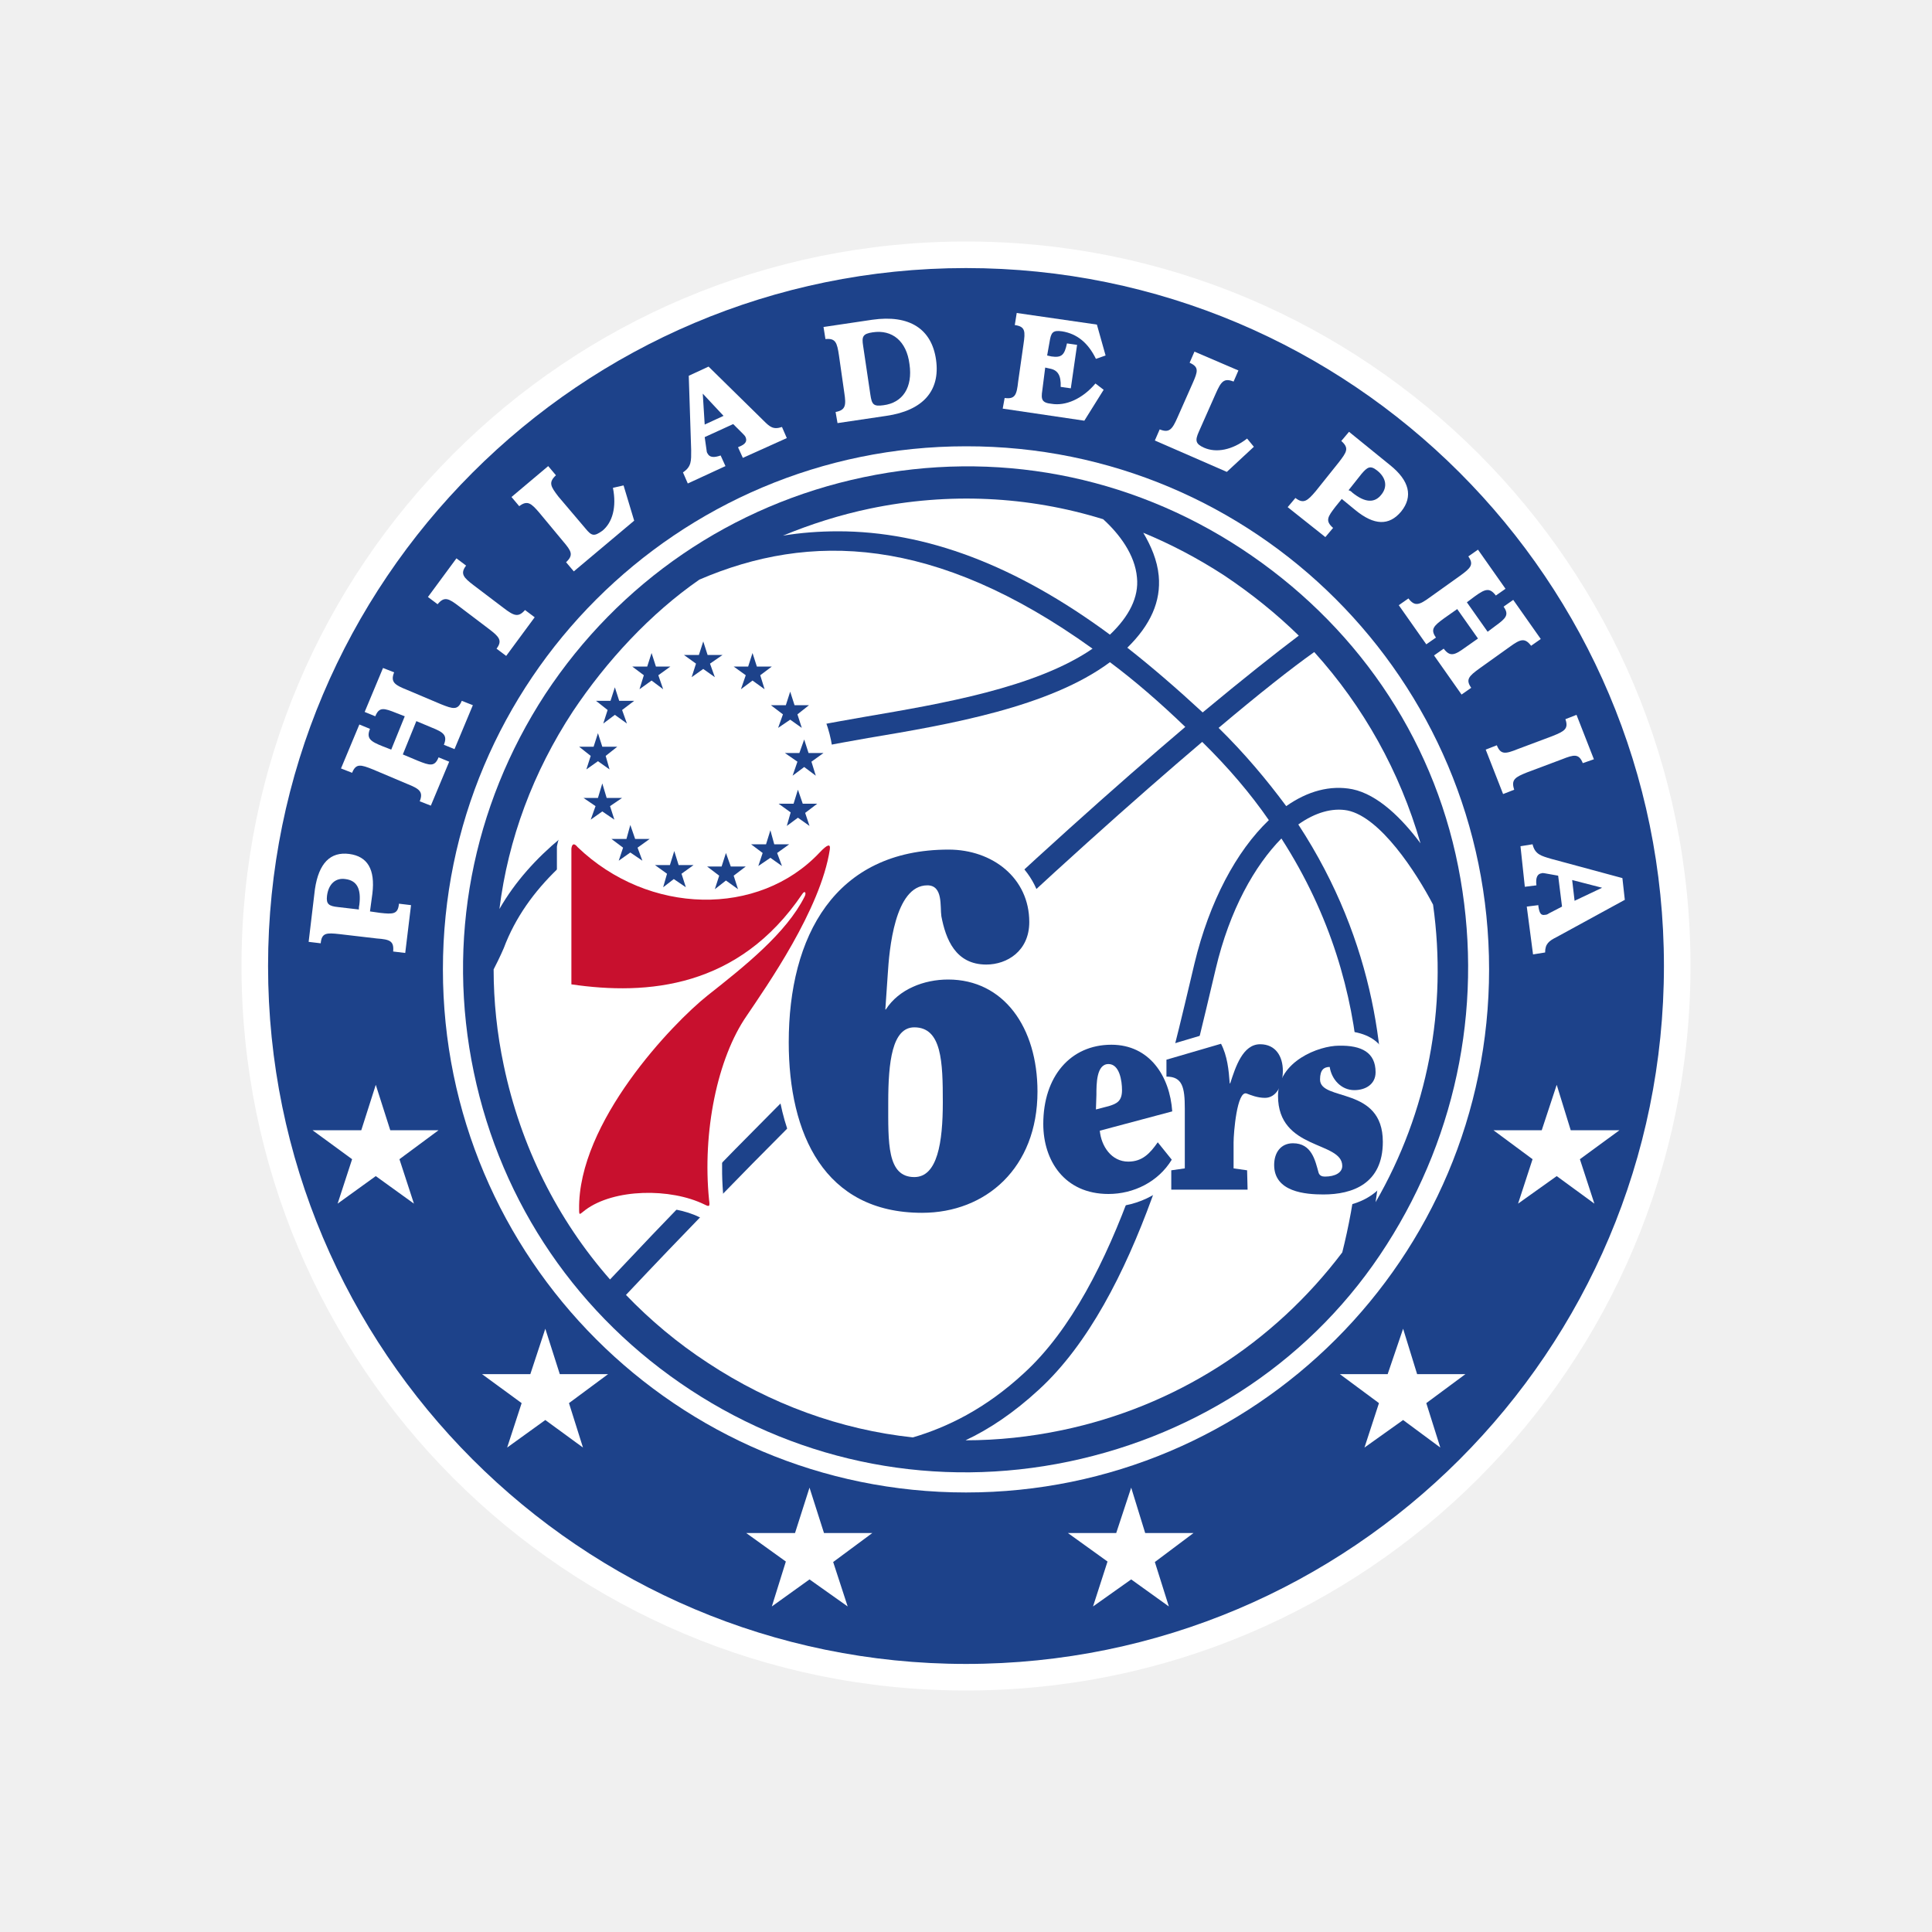
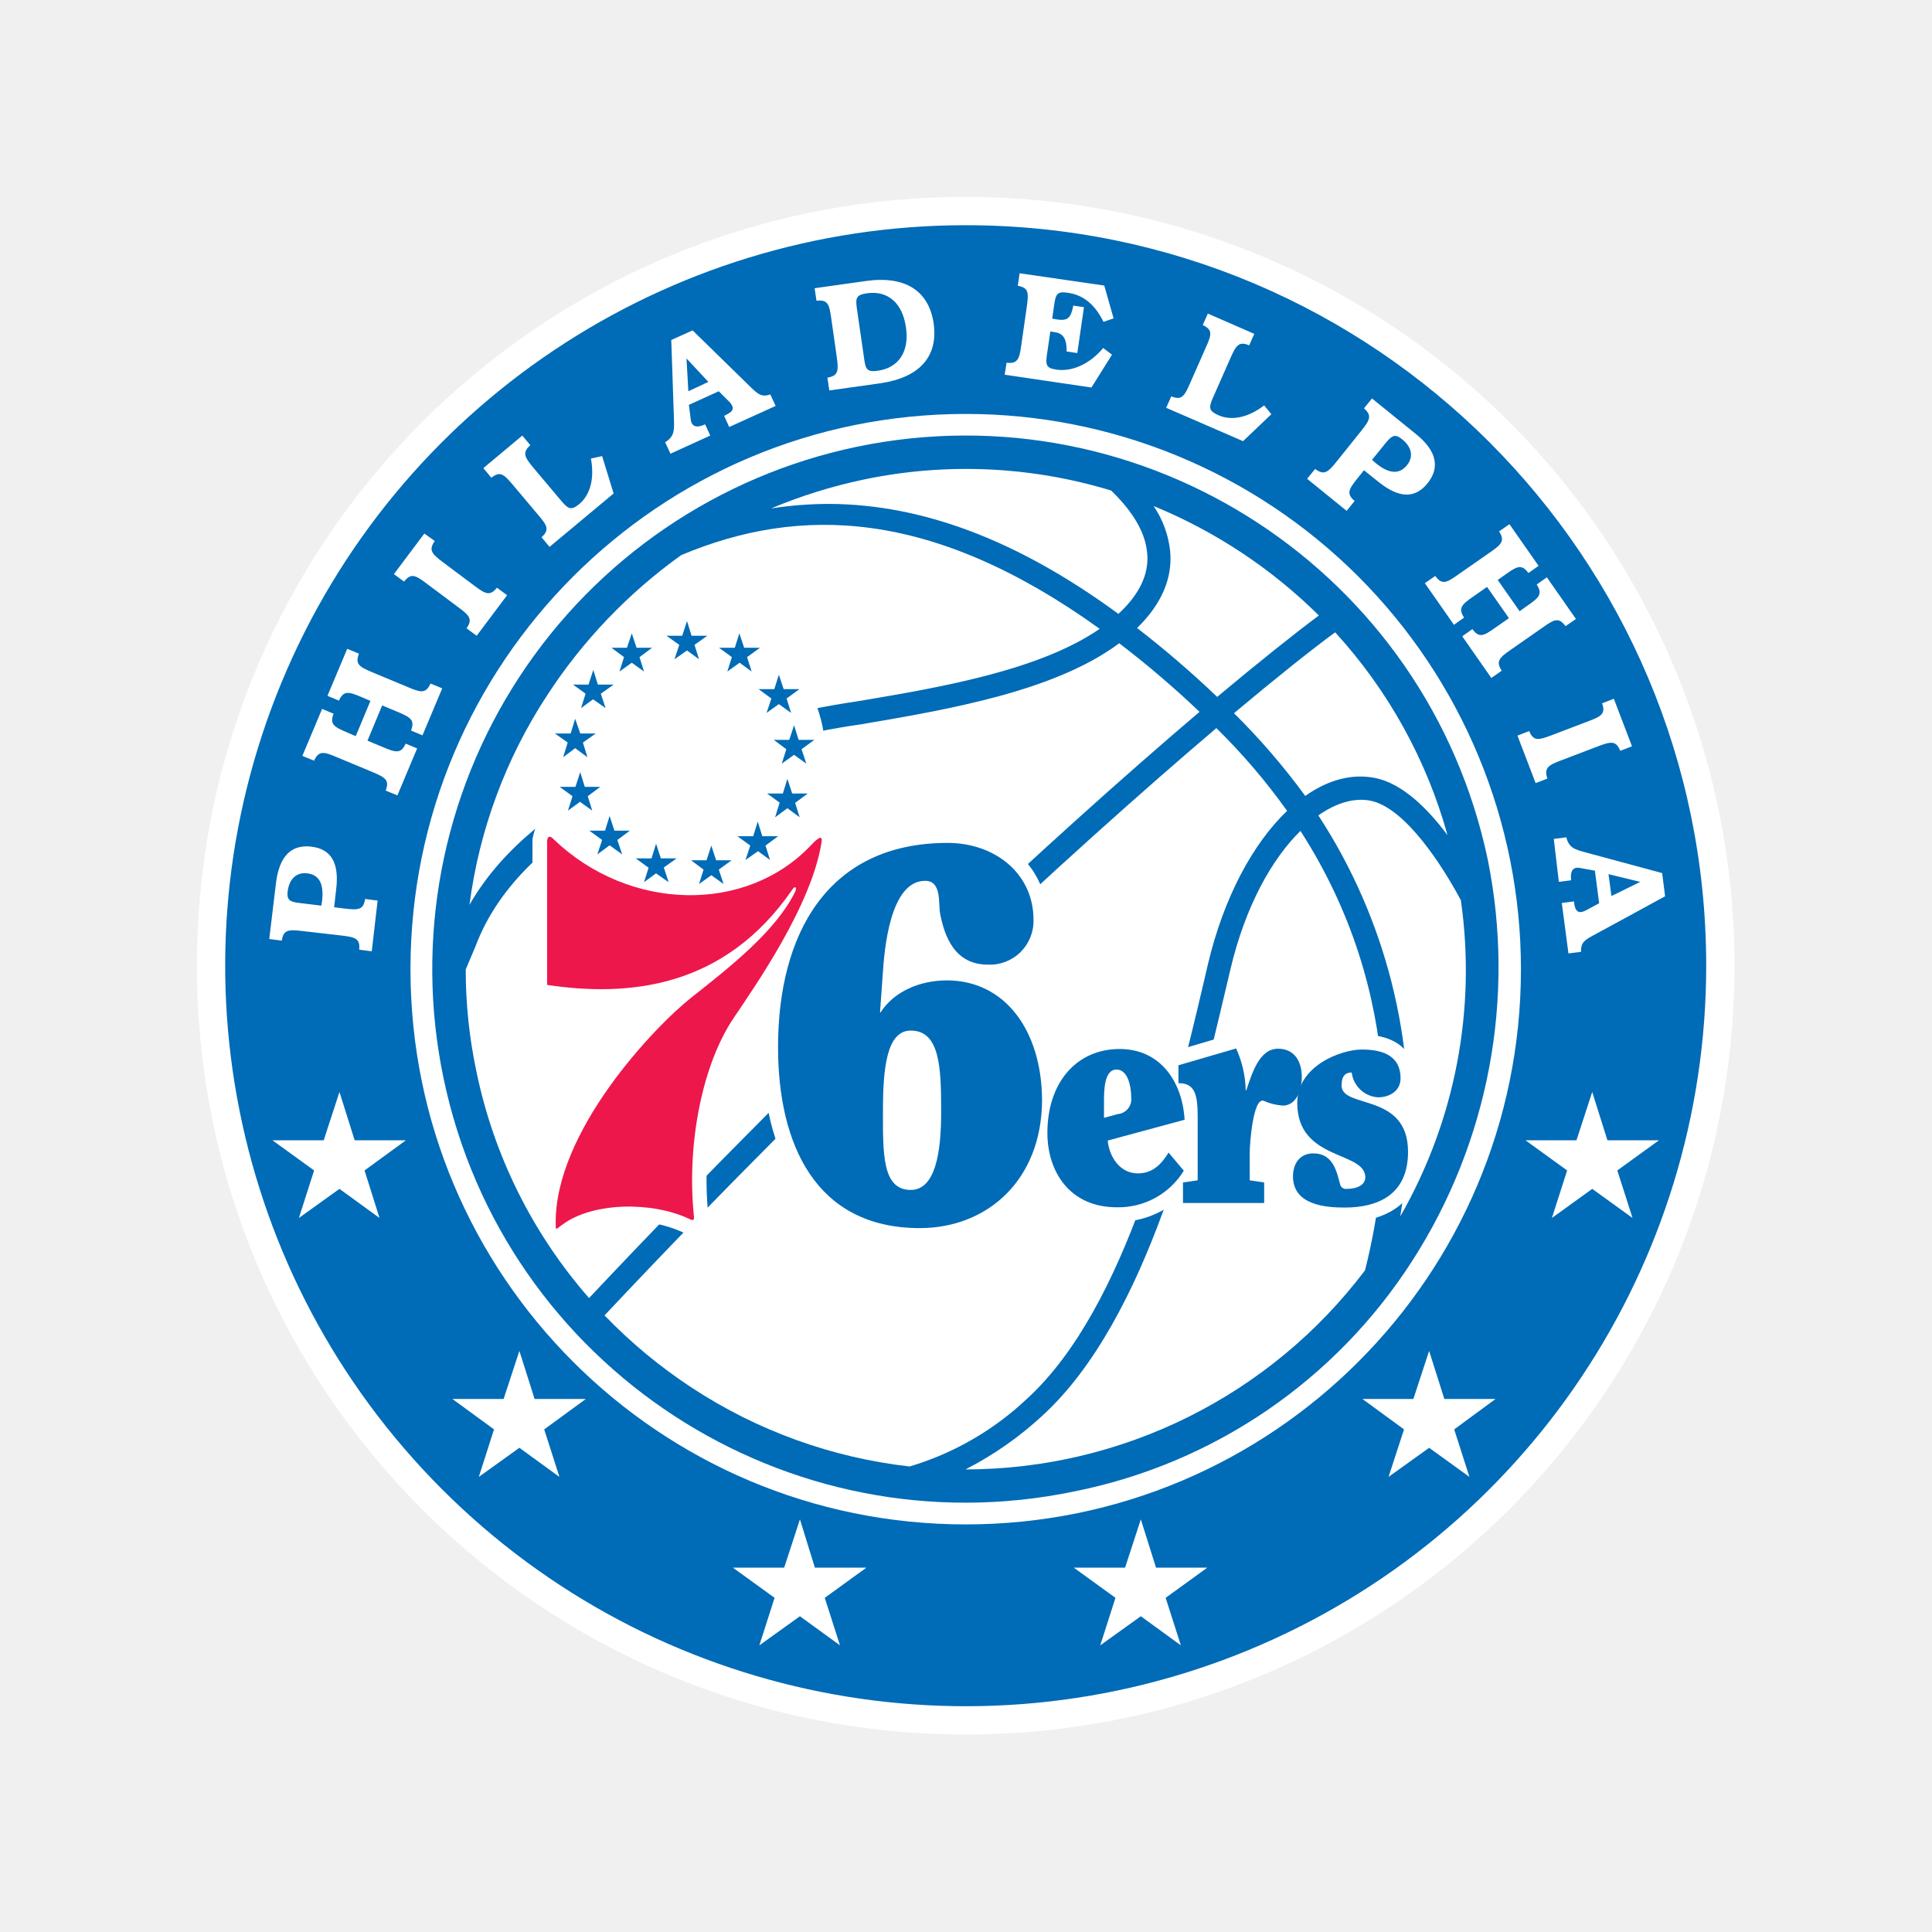
- <svg xmlns="http://www.w3.org/2000/svg" version="1.1" id="Layer_1" x="0px" y="0px" viewBox="0 0 400 400" style="enable-background:new 0 0 400 400;" xml:space="preserve">
-   <style type="text/css">
- 	.st0{fill:#FFFFFF;}
- 	.st1{fill:#1D428A;}
- 	.st2{fill:#C8102E;}
- </style>
-   <g>
-     <path class="st0" d="M350,200c0,82.9-67.1,150-150,150S50,282.9,50,200S117.1,50,200,50S350,117.1,350,200" />
-     <path class="st1" d="M344.5,200c0,79.8-64.7,144.5-144.5,144.5S55.5,279.7,55.5,200S120.2,55.5,200,55.5S344.5,120.2,344.5,200" />
-     <g>
-       <polygon class="st0" points="77.8,224.6 80.8,234 90.8,234 82.7,240 85.7,249.2 77.8,243.5 69.9,249.2 72.9,240 64.7,234     74.8,234   " />
-       <polygon class="st0" points="322.3,224.6 325.2,234 335.3,234 327.1,240 330.1,249.2 322.3,243.5 314.3,249.2 317.3,240     309.2,234 319.2,234   " />
-       <polygon class="st0" points="112.9,275.1 115.9,284.5 125.9,284.5 117.8,290.5 120.7,299.7 112.9,294 105,299.7 108,290.5     99.8,284.5 109.8,284.5   " />
-       <polygon class="st0" points="290.5,275.1 293.4,284.5 303.4,284.5 295.3,290.5 298.2,299.7 290.5,294 282.5,299.7 285.5,290.5     277.4,284.5 287.3,284.5   " />
-       <polygon class="st0" points="167.6,308 170.6,317.4 180.6,317.4 172.5,323.4 175.5,332.6 167.6,327 159.8,332.6 162.7,323.3     154.5,317.4 164.6,317.4   " />
-       <polygon class="st0" points="234.2,308 237.1,317.4 247.1,317.4 239.1,323.4 242,332.6 234.2,327 226.3,332.6 229.3,323.3     221.1,317.4 231.1,317.4   " />
-     </g>
-     <path class="st0" d="M308.3,200.7c0,59.8-48.5,108.3-108.3,108.3S91.7,260.5,91.7,200.7S140.2,92.4,200,92.4   C259.8,92.3,308.3,140.8,308.3,200.7" />
-     <path class="st1" d="M98.1,222c5.7,27.3,21.7,50.6,44.9,65.8s51,20.5,78.3,14.8c27.2-5.7,50.9-21.5,65.8-44.9   c14.9-23.3,20.2-51.1,14.8-78.3c-5.4-27.3-21.6-50.5-44.9-65.8s-51.1-20.5-78.2-14.8c-27.2,5.7-50.6,21.7-65.9,44.9   C97.7,167,92.4,194.8,98.1,222" />
-     <g>
-       <path class="st0" d="M235.4,119.6c0.4,4-1.6,8-5.6,11.8C210.3,117,191.7,110,173.5,110c-3.9,0-7.8,0.3-11.4,0.9    c5.8-2.4,11.8-4.3,18-5.6c16.3-3.4,32.8-2.6,48.3,2.2C231.7,110.5,235,114.8,235.4,119.6" />
-       <path class="st0" d="M215.1,287.7c20.5-18.8,30-59.2,35.7-83.3l0.9-3.8c2.9-12.3,8.1-21.4,13.6-27c20.6,32,17.8,65,12.6,85.7    c-14.3,18.9-34.6,31.9-58,36.8c-6.7,1.4-13.4,2.1-20,2.1C204.8,295.9,209.9,292.5,215.1,287.7" />
-       <path class="st0" d="M252.3,150.7c8.3-7,15-12.3,19.8-15.7c10.2,11.3,17.7,24.7,22,39.6c-3.8-5.1-8.8-10.1-14.1-11.2    c-4.6-0.9-9.3,0.4-13.7,3.5C262.3,161.5,257.7,156,252.3,150.7" />
-       <path class="st0" d="M104.3,196.3c9.5-25.4,44.2-35.9,57.3-39.7l0.5-0.2c4.3-1.3,10.4-2.3,17.6-3.6c16.8-2.8,37.6-6.4,50.1-15.7    c5.1,3.8,10.3,8.3,15.6,13.4c-28.4,24.1-72.3,64.6-119.1,114.4c-10.9-12.4-18.5-27.6-22-44.3c-1.4-6.6-2.1-13.3-2.1-19.9    C103.5,198.2,104.3,196.3,104.3,196.3" />
-       <path class="st0" d="M249,147.5c-5.3-4.9-10.5-9.4-15.6-13.4c4.8-4.7,7-9.6,6.5-14.9c-0.3-3.2-1.6-6.2-3.2-8.9    c5.8,2.4,11.3,5.3,16.7,8.8c5.7,3.8,10.9,8,15.5,12.5C264,135.3,257.3,140.6,249,147.5" />
-       <path class="st0" d="M226.2,134.3c-11.8,8.1-31.3,11.4-47.1,14.1c-7.3,1.3-13.5,2.3-18.1,3.7l-0.5,0.2    c-12.5,3.8-44.1,13.2-57.1,35.9c1.8-14.5,7-28.4,15.2-40.9c7-10.5,16.1-20.3,26.2-27.3C167.6,110.2,193.5,110.8,226.2,134.3" />
-       <path class="st0" d="M279,167.8c6.8,1.4,14.2,12.8,17.7,19.5c3,21.4-1.1,42.9-11.9,61.6c0.5-3.3,0.9-6.8,1.2-10.4    c1.4-18.3-1.1-43.2-17.2-67.8C272.3,168.2,275.9,167.2,279,167.8" />
-     </g>
-     <path class="st0" d="M248.9,153.6c5.4,5.3,10,10.7,13.8,16.2c-6.7,6.4-12.3,16.8-15.4,29.7l-0.9,3.8c-5.6,23.6-14.9,63.2-34.4,81   c-8,7.4-15.9,11.2-23,13.3c-15-1.6-29.5-6.9-42.4-15.4c-6.3-4.1-12-8.9-17-14.1C176.9,217.9,220.9,177.4,248.9,153.6" />
-     <path class="st0" d="M226.9,229.6l2.7-0.7c1.6-0.5,2.7-1,2.7-3.3c0-1.9-0.5-5.4-2.8-5.4c-2.5,0-2.5,4.1-2.5,6.4L226.9,229.6   L226.9,229.6z" />
-     <path class="st0" d="M195.2,228.2c0-8.3-0.3-15.5-5.9-15.5c-4.6,0-5.4,7.2-5.4,15.5s-0.3,15.5,5.4,15.5   C194.1,243.7,195.2,236.5,195.2,228.2" />
-     <path class="st0" d="M226.9,229.6l2.7-0.7c1.6-0.5,2.7-1,2.7-3.3c0-1.9-0.5-5.4-2.8-5.4c-2.5,0-2.5,4.1-2.5,6.4L226.9,229.6   L226.9,229.6z" />
-     <path class="st0" d="M183.2,209.1L183.2,209.1L183.2,209.1c2.8-4.2,8-6.2,13-6.2c11.4,0,18.5,9.9,18.5,23.1   c0,15.7-10.7,25.1-23.9,25.1c-20.3,0-27.6-16.4-27.6-35.3c0-21.9,9.5-39.9,33.1-39.9c9.2,0,16.7,5.9,16.7,15c0,5.9-4.6,8.8-8.9,8.8   c-6.4,0-8.4-5.3-9.3-10c-0.4-2,0.4-6.4-2.9-6.4c-6.9,0-8,13.4-8.2,18.4L183.2,209.1z" />
-     <path class="st0" d="M195.2,228.2c0-8.3-0.3-15.5-5.9-15.5c-4.6,0-5.4,7.2-5.4,15.5s-0.3,15.5,5.4,15.5   C194.1,243.7,195.2,236.5,195.2,228.2" />
-     <g>
-       <path class="st0" d="M72.3,176.8c3.8,0.5,5.4,3.2,4.8,8.2l-0.5,3.7l2.1,0.3c2.7,0.3,3.7,0.3,3.9-1.9l2.5,0.3l-1.2,9.9l-2.5-0.3    c0.2-2.2-0.7-2.5-3.4-2.7l-7.7-0.9c-2.7-0.3-3.7-0.3-3.9,1.9l-2.5-0.3l1.3-10.9C66,178.7,68.4,176.3,72.3,176.8z M74.4,187.3    c0.4-3.3-0.5-5-2.9-5.3c-2-0.3-3.5,1-3.8,3.5c-0.2,1.7,0.4,2.1,2.3,2.3l4.3,0.5C74.3,187.9,74.3,187.7,74.4,187.3z" />
-       <path class="st0" d="M86.9,165.9c0.8-2-0.1-2.6-2.6-3.6l-7.1-3c-2.5-1-3.5-1.3-4.3,0.7l-2.3-0.9l3.8-9.1l2.2,0.9    c-0.8,2,0.1,2.6,2.6,3.6l1.8,0.7l2.8-6.9l-1.8-0.7c-2.5-1-3.5-1.3-4.3,0.7l-2.2-0.9l3.8-9.1l2.3,0.9c-0.8,2,0.1,2.6,2.6,3.6l7.1,3    c2.5,1,3.5,1.3,4.3-0.7l2.3,0.9l-3.8,9.1l-2.2-0.9c0.8-2-0.1-2.6-2.6-3.6l-3.1-1.3l-2.8,6.9l3.1,1.3c2.5,1,3.5,1.3,4.3-0.7    l2.2,0.9l-3.8,9.1L86.9,165.9z" />
-       <path class="st0" d="M96.5,117.1c-1.3,1.7-0.5,2.5,1.6,4.1l6.2,4.7c2.1,1.6,3,2,4.4,0.4l2,1.5l-5.9,8l-2-1.5    c1.3-1.7,0.5-2.5-1.6-4.1l-6.2-4.7c-2.1-1.6-3-2.1-4.4-0.4l-2-1.5l5.9-8L96.5,117.1z" />
-       <path class="st0" d="M118.8,118.3l-1.6-1.9c1.6-1.5,1.1-2.3-0.6-4.3l-4.9-5.9c-1.7-2-2.5-2.7-4.2-1.4l-1.6-1.9l7.6-6.4l1.6,1.9    c-1.6,1.5-1.1,2.3,0.5,4.4l5.6,6.6c1.3,1.6,1.8,1.7,3.5,0.5c2.1-1.7,3-4.9,2.2-8.9l2.2-0.5l2.2,7.3L118.8,118.3z" />
-       <path class="st0" d="M142.4,100.1l-1-2.3c1.8-1.2,1.7-2.4,1.7-4.6l-0.5-15.4l4.1-1.9l11.4,11.2c1.3,1.3,2,1.9,3.8,1.3l1,2.3    l-9.1,4.1l-1-2.2c0.1,0,0.1-0.1,0.2-0.1c1.3-0.5,1.7-1.1,1.4-1.9c-0.1-0.3-0.3-0.5-0.5-0.7l-2.1-2.1l-5.9,2.7l0.4,2.8    c0,0.2,0.1,0.5,0.2,0.6c0.4,0.8,1.3,0.9,2.7,0.4l1,2.2L142.4,100.1z M149.8,86.1l-4.3-4.6l0.4,6.4L149.8,86.1z" />
-       <path class="st0" d="M173,85.3c2.1-0.4,2.2-1.4,1.8-4l-1.1-7.7c-0.4-2.7-0.7-3.6-2.8-3.4l-0.4-2.5l10.1-1.5    c7.7-1.1,12.3,1.9,13.2,8.3s-2.7,10.5-10.3,11.6l-10.1,1.5L173,85.3z M180.2,81.7c0.3,2,0.6,2.5,2.7,2.2c4-0.5,6.1-3.7,5.4-8.5    c-0.6-4.8-3.6-7.2-7.6-6.6c-2.1,0.3-2.3,0.9-2,2.8L180.2,81.7z" />
-       <path class="st0" d="M208,82.4c2.2,0.3,2.5-0.7,2.8-3.4l1.1-7.7c0.4-2.7,0.4-3.7-1.8-4l0.4-2.5l16.6,2.4l1.8,6.4l-2,0.7    c-1.6-3.3-3.9-5.2-7-5.7c-2-0.3-2.3,0.3-2.6,2.2l-0.5,2.8l0.9,0.2c2.1,0.3,2.7-0.3,3.2-2.7l2.1,0.3l-1.3,9l-2.1-0.3    c0.1-2.4-0.6-3.5-2.3-3.8l-0.9-0.2l-0.6,4.7c-0.3,1.9-0.1,2.6,1.9,2.8c2.9,0.5,6.4-1,9.1-4.2l1.7,1.3l-4,6.4l-16.9-2.5L208,82.4z" />
-       <path class="st0" d="M239.1,91.2l1-2.3c2,0.8,2.6,0,3.7-2.5l3.1-7c1.1-2.5,1.4-3.4-0.6-4.3l1-2.3l9.1,3.9l-1,2.3    c-2-0.8-2.6,0-3.7,2.5l-3.5,7.9c-0.8,1.8-0.7,2.5,1.1,3.3c2.5,1.1,5.8,0.5,8.9-1.9l1.4,1.7l-5.6,5.2L239.1,91.2z" />
-       <path class="st0" d="M290.1,105.9c-2.5,3-5.6,2.9-9.5-0.3l-2.8-2.3l-1.3,1.6c-1.6,2.1-2.2,2.9-0.5,4.4l-1.6,1.9l-7.8-6.2l1.6-1.9    c1.7,1.3,2.5,0.6,4.2-1.4l4.8-6c1.6-2.1,2.2-2.9,0.5-4.4l1.6-1.9l8.5,6.9C291.8,99.5,292.6,102.8,290.1,105.9z M280,102    c2.6,2.1,4.6,2.2,6,0.4c1.3-1.6,1-3.5-0.9-5c-1.4-1.1-2-0.7-3.2,0.7l-2.7,3.4C279.6,101.6,279.8,101.8,280,102z" />
-       <path class="st0" d="M291.6,123.9c1.3,1.7,2.2,1.4,4.4-0.2l6.3-4.5c2.2-1.6,2.9-2.3,1.7-4l2-1.4l5.7,8.1l-2,1.4    c-1.3-1.7-2.2-1.4-4.4,0.2l-1.6,1.2l4.3,6.1l1.6-1.2c2.2-1.6,2.9-2.3,1.7-4l2-1.4l5.7,8.1l-2,1.4c-1.3-1.7-2.2-1.4-4.4,0.2    l-6.3,4.5c-2.2,1.6-2.9,2.3-1.7,4l-2,1.4l-5.7-8.1l2-1.4c1.3,1.7,2.2,1.4,4.4-0.2l2.7-1.9l-4.3-6.1L299,128    c-2.2,1.6-2.9,2.3-1.7,4l-2,1.4l-5.7-8.1L291.6,123.9z" />
-       <path class="st0" d="M327.7,158c-0.8-2-1.8-1.8-4.3-0.8l-7.2,2.7c-2.5,1-3.4,1.5-2.7,3.6l-2.3,0.9l-3.6-9.2l2.3-0.9    c0.8,2,1.8,1.8,4.3,0.8l7.2-2.7c2.5-1,3.4-1.5,2.7-3.5l2.3-0.9l3.6,9.2L327.7,158z" />
-       <path class="st0" d="M314.8,175.2l2.5-0.4c0.5,2.1,1.8,2.4,3.8,3l14.8,4l0.5,4.5l-14.1,7.7c-1.6,0.8-2.4,1.4-2.4,3.2l-2.5,0.4    l-1.3-9.9l2.4-0.3c0,0.1,0,0.2,0,0.2c0.2,1.4,0.5,2,1.4,1.8c0.3,0,0.5-0.1,0.8-0.3l2.7-1.4l-0.8-6.4l-2.8-0.5    c-0.2,0-0.5-0.1-0.6,0c-0.9,0.1-1.3,0.9-1.1,2.5l-2.4,0.3L314.8,175.2z M326,186.5l5.7-2.7l-6.2-1.6L326,186.5z" />
-     </g>
-     <g>
-       <g>
-         <path class="st0" d="M260.8,213.4c-2.3,0-3.9,1-5.2,2.4c-0.1-0.3-0.3-0.6-0.5-0.9l-1.1-2.1l-15.5,4.6v8.5h2.8c0.3,0,0.5,0,0.5,0     c0.1,0.3,0.4,1,0.4,3.7v9.9l-2.8,0.4v9.3H261v-9.3l-2.8-0.4v-2.9c0-1.6,0.4-4.8,0.8-6.7c0.8,0.3,1.7,0.5,2.8,0.5     c3.8,0,6.6-3.5,6.6-8.4C268.4,216.7,265.4,213.4,260.8,213.4z" />
-         <path class="st0" d="M287.9,223.3c-0.2-0.7-0.3-1-0.3-1.4c0-2.6-1-8.5-10.4-8.5c-5.2,0-15.5,4-15.5,13.4c0,3.5,1,5.9,2.5,7.9     c-2,1.2-3.3,3.6-3.3,6.4c0,3.4,1.6,9,13,9c9.7,0,15.2-5,15.2-13.7C289.1,227.9,288.4,225.2,287.9,223.3z" />
-         <path class="st0" d="M173.9,173.2c-0.5-0.6-1.5-1.1-2.4-1.1c-1.5,0-2.6,0.9-3.9,2.4c-4.6,4.8-10.8,7.4-18,7.4     c-9.4,0-19.3-4.3-27.2-11.9c-0.6-0.6-1.5-0.9-2.3-0.9c-3.8,0-4.8,6.1-4.8,6.2v30.9l2.5,0.4c9.3,1.4,17.4,1.1,24.7-0.9     c-7.9,7-25.7,26.3-25.4,44.7c0,3.4,2.1,3.8,3,3.8c1.1,0,1.8-0.6,2.4-1c0.1-0.1,0.3-0.3,0.5-0.4c2.6-1.9,6.7-2.9,11.3-2.9     c3.8,0,7.7,0.7,10.5,2.1c0.5,0.3,1.2,0.5,1.9,0.5c0.9,0,1.7-0.4,2.3-1c1-1.1,0.9-2.5,0.8-3.4c-1.3-13.4,1.6-27.9,7.3-36.3     l0.8-1.3c4.8-7.1,14.9-22,16.7-34.3C174.8,175,174.7,173.9,173.9,173.2z" />
-         <path class="st0" d="M245.6,232.2l-0.2-2.4c-0.1-1.6-0.4-3-0.6-4.4l-0.1-2.7l-0.5,0.7c-2.3-6.3-7.6-10.2-14.3-10.2     c-10,0-17,7.9-17,19.2c0,8.7,5.1,17.5,16.5,17.5c6.5,0,12.4-3.3,15.5-8.5l0.5-0.7l-0.4-8.4L245.6,232.2z M233.6,237.6     c-1.1,0-1.8-0.7-2.3-1.6l5.6-1.5C235.2,236.5,234,237.5,233.6,237.6z" />
-         <path class="st0" d="M208.5,204.8c-0.5-0.8-1.2-1.7-1.7-2.5c4.9-1,9.2-4.8,9.2-11.3c0-10.2-8.4-17.9-19.7-17.9     c-22.5,0-35.9,16-35.9,42.7c0,24.2,11.2,38.1,30.5,38.1c15.7,0,26.7-11.5,26.7-28C217.6,217.8,212.1,210.1,208.5,204.8z" />
-       </g>
-       <g>
-         <path class="st1" d="M233.6,240.5c-3.5,0-5.6-3.2-5.9-6.4l15-4c-0.5-7.3-4.7-13.8-12.6-13.8c-8.5,0-14.1,6.6-14.1,16.4     c0,7.6,4.4,14.5,13.5,14.5c5.2,0,10.3-2.5,13.1-7.1l-2.9-3.6C238.1,238.8,236.5,240.5,233.6,240.5z M227,226.7     c0-2.3,0-6.4,2.5-6.4c2.3,0,2.8,3.5,2.8,5.4c0,2.3-1.1,2.8-2.7,3.3l-2.7,0.7L227,226.7L227,226.7z" />
-         <path class="st1" d="M258.3,246.3h-15.8v-4l2.8-0.4v-12.4c0-4.4-0.5-6.6-3.8-6.6v-3.5l11.3-3.3c1.3,2.5,1.6,5.4,1.8,8.2h0.1     c1.1-3.4,2.6-8.1,6.2-8.1c3.2,0,4.7,2.5,4.7,5.5c0,3.1-1.4,5.6-3.7,5.6c-1.6,0-3-0.6-3.8-0.9c-2-0.7-2.7,8.2-2.7,10.1v5.4     l2.8,0.4L258.3,246.3L258.3,246.3z" />
-         <path class="st1" d="M284.8,222c0,2.5-2.1,3.7-4.4,3.7c-2.7,0-4.7-2.2-5.1-4.8c-1.2,0-2,0.6-2,2.6c0,4.6,13,1.3,13,12.9     c0,8.7-6.3,10.9-12.3,10.9c-3.7,0-10.2-0.5-10.2-6.1c0-2.6,1.4-4.5,3.9-4.5c3.9,0,4.6,3.6,5.3,6.1c0.2,0.6,0.7,0.8,1.3,0.8     c2.1,0,3.6-0.8,3.6-2.2c0-5.2-13.3-3.2-13.3-14.5c0-7.2,8.5-10.4,12.6-10.4C281.9,216.4,284.8,217.9,284.8,222" />
-         <path class="st1" d="M196.3,202.8c-5,0-10.2,2-12.9,6.2h-0.1h-0.1h0.1l0.5-7.3c0.3-4.9,1.4-18.4,8.2-18.4c3.3,0,2.6,4.4,2.9,6.4     c0.9,4.7,2.9,10,9.3,10c4.3,0,8.9-2.8,8.9-8.8c0-9.1-7.6-15-16.7-15c-23.6,0-33.1,18-33.1,39.9c0,18.9,7.3,35.3,27.6,35.3     c13.2,0,23.9-9.3,23.9-25.1C214.8,212.7,207.8,202.8,196.3,202.8z M189.3,243.7c-5.7,0-5.4-7.2-5.4-15.5s0.8-15.5,5.4-15.5     c5.7,0,5.9,7.2,5.9,15.5S194.1,243.7,189.3,243.7z" />
-         <path class="st2" d="M118.3,175.7v28.1c15.7,2.3,34.6,0.8,47.8-18.7c0.5-0.8,0.9-0.3,0.5,0.5c-3.8,7.6-12.5,14.5-20.1,20.5     c-7.3,5.8-26.9,26.3-26.6,44.3c0,1.4,0.1,1,1.3,0.1c5.9-4.4,17.6-4.6,24.7-1.1c1,0.5,1.1,0.4,0.9-1c-1.4-14,1.7-29.3,7.8-38.1     c4.1-6.1,15.3-22,17.2-34.4c0.2-1.3-0.5-1.1-2.1,0.6c-12.6,13.4-35.4,13-50.1-1.1C118.8,174.4,118.4,174.8,118.3,175.7" />
-       </g>
-     </g>
-     <g>
-       <ellipse class="st0" cx="145.6" cy="158.7" rx="27" ry="27" />
-       <g>
-         <polygon class="st1" points="145.6,132.8 146.5,135.6 149.6,135.6 147,137.4 148,140.2 145.6,138.5 143.2,140.2 144.1,137.4      141.6,135.6 144.7,135.6    " />
-         <polygon class="st1" points="163.6,143.2 164.5,146 167.5,146 165.1,147.9 166,150.7 163.6,149 161.1,150.7 162.1,147.9      159.6,146 162.7,146    " />
-         <polygon class="st1" points="155.8,135.2 156.7,138 159.8,138 157.4,139.8 158.3,142.7 155.8,140.9 153.4,142.7 154.4,139.8      151.9,138 154.9,138    " />
-         <polygon class="st1" points="166.5,153.1 167.4,155.9 170.5,155.9 168,157.7 168.9,160.6 166.5,158.8 164.1,160.6 165.1,157.7      162.5,155.9 165.5,155.9    " />
-         <polygon class="st1" points="165.2,163.5 166.2,166.4 169.2,166.4 166.7,168.3 167.6,171 165.2,169.3 162.9,171 163.7,168.2      161.2,166.4 164.3,166.4    " />
-         <polygon class="st1" points="159.5,171.9 160.3,174.8 163.4,174.8 160.9,176.6 161.9,179.3 159.5,177.6 157,179.3 157.9,176.6      155.5,174.8 158.6,174.8    " />
-         <polygon class="st1" points="150.3,176.6 151.3,179.4 154.4,179.4 151.9,181.3 152.8,184.1 150.3,182.3 148,184.1 148.9,181.3      146.4,179.4 149.4,179.4    " />
-         <polygon class="st1" points="127.3,142.3 126.4,145.1 123.4,145.1 125.8,147 124.9,149.8 127.3,148 129.8,149.8 128.8,147      131.3,145.1 128.2,145.1    " />
-         <polygon class="st1" points="134.9,135.2 134,138 130.9,138 133.3,139.8 132.4,142.7 134.9,140.9 137.3,142.7 136.3,139.8      138.8,138 135.8,138    " />
-         <polygon class="st1" points="123.8,151.8 122.9,154.6 119.9,154.6 122.3,156.5 121.4,159.3 123.8,157.6 126.2,159.3 125.4,156.5      127.8,154.6 124.7,154.6    " />
-         <polygon class="st1" points="124.7,162.2 123.8,165.2 120.8,165.2 123.3,166.9 122.3,169.7 124.7,168 127.2,169.7 126.3,166.9      128.8,165.2 125.6,165.2    " />
-         <polygon class="st1" points="130.5,170.8 129.7,173.7 126.6,173.7 129,175.5 128.1,178.2 130.5,176.5 133,178.2 132,175.5      134.5,173.7 131.5,173.7    " />
-         <polygon class="st1" points="139.6,176.2 138.7,179.1 135.6,179.1 138.1,180.9 137.3,183.7 139.5,182 142,183.7 141.1,180.9      143.6,179.1 140.5,179.1    " />
-       </g>
-     </g>
+ <svg xmlns="http://www.w3.org/2000/svg" width="500" height="500" viewBox="0 0 500 500">
+   <g fill="none" fill-rule="evenodd">
+     <path d="M448.887 249.924c0 109.884-89.079 198.963-198.963 198.963-109.884 0-198.963-89.079-198.963-198.963 0-109.884 89.079-198.963 198.963-198.963 52.771-.01 103.384 20.949 140.699 58.264 37.315 37.315 58.274 87.928 58.264 140.699" fill="#FFF" fill-rule="nonzero" />
+     <path d="M441.564 249.924c0 77.511-46.691 147.39-118.302 177.052-71.611 29.662-154.039 13.266-208.847-41.542C59.606 330.625 43.21 248.198 72.872 176.587c29.662-71.611 99.541-118.302 177.052-118.302 105.839.002 191.638 85.801 191.64 191.64" fill="#006BB6" fill-rule="nonzero" />
+     <path fill="#FFF" fill-rule="nonzero" d="M87.852 282.601l3.937 12.505h13.265l-10.708 7.806 3.869 12.297-10.363-7.529-10.5 7.529 3.937-12.297-10.777-7.806h13.263zM412.064 282.601l3.939 12.505h13.332l-10.777 7.806 3.939 12.297-10.433-7.529-10.431 7.529 3.939-12.297-10.779-7.806h13.196zM134.415 349.613l3.939 12.434h13.263l-10.777 7.877 3.937 12.297-10.363-7.531-10.5 7.531 3.937-12.297-10.777-7.877h13.265zM369.856 349.613l3.937 12.434h13.263l-10.708 7.877 3.939 12.297-10.431-7.531-10.502 7.531 4.008-12.297-10.777-7.877h13.194zM207.022 393.205l3.87 12.505h13.332l-10.777 7.806 3.937 12.297-10.363-7.529-10.5 7.529 3.937-12.297-10.777-7.806h13.265zM295.243 393.205l3.937 12.505h13.265l-10.777 7.806 3.937 12.297-10.363-7.529-10.5 7.529 3.937-12.297-10.777-7.806h13.265z" />
+     <path d="M393.62 250.822c0 79.361-64.335 143.695-143.695 143.695-79.361 0-143.695-64.335-143.695-143.695 0-79.361 64.335-143.695 143.695-143.695 38.112-.006 74.665 15.132 101.614 42.081 26.949 26.949 42.087 63.502 42.081 101.614" fill="#FFF" fill-rule="nonzero" />
+     <path d="M114.795 279.078c15.621 74.618 88.758 122.459 163.384 106.873 35.949-7.216 67.433-28.704 87.253-59.551 19.804-30.739 26.842-67.988 19.62-103.834-15.635-74.583-88.701-122.428-163.315-106.942-35.861 7.486-67.278 28.915-87.335 59.571-20.057 30.656-27.11 68.025-19.607 103.883" fill="#006BB6" fill-rule="nonzero" />
+     <path d="M296.902 143.258c.484 5.388-2.072 10.639-7.461 15.613-25.907-18.998-50.57-28.325-74.749-28.463a98.667 98.667 0 0 0-15.13 1.174 131.685 131.685 0 0 1 23.903-7.461 128.98 128.98 0 0 1 64.11 2.832c4.49 4.352 8.843 10.017 9.326 16.304M269.89 366.262c27.219-25.009 39.862-78.549 47.392-110.535l1.174-4.974c3.869-16.304 10.708-28.463 18.1-35.717 27.288 42.418 23.627 86.217 16.718 113.713-24.499 32.428-62.777 51.503-103.419 51.537a88.566 88.566 0 0 0 20.035-14.024M319.354 184.571c11.053-9.257 19.896-16.304 26.183-20.933a128.88 128.88 0 0 1 29.084 52.504c-5.112-6.839-11.606-13.333-18.653-14.784-6.079-1.244-12.297.484-18.169 4.629a177.248 177.248 0 0 0-18.446-21.416M123.016 245.019c12.573-33.713 58.653-47.53 75.993-52.711l.76-.207a210.983 210.983 0 0 1 23.35-4.698c22.314-3.8 49.879-8.497 66.528-20.933a253.11 253.11 0 0 1 20.794 17.755c-37.651 31.986-95.889 85.734-157.996 151.709a128.255 128.255 0 0 1-29.154-58.653 126.855 126.855 0 0 1-2.763-26.39c1.451-3.454 2.487-5.872 2.487-5.872" fill="#FFF" fill-rule="nonzero" />
+     <path d="M315.002 180.356a260.115 260.115 0 0 0-20.725-17.824c6.287-6.149 9.188-12.781 8.566-19.827a25.462 25.462 0 0 0-4.283-11.744 132.068 132.068 0 0 1 42.763 28.325c-6.494 4.836-15.406 11.952-26.321 21.071M284.605 162.74c-15.613 10.777-41.451 15.198-62.521 18.722a234.988 234.988 0 0 0-24.041 4.836l-.76.207c-16.649 4.974-58.514 17.478-75.785 47.668A129.409 129.409 0 0 1 141.6 179.942a135.627 135.627 0 0 1 34.68-36.269c30.674-12.919 65.077-12.021 108.324 19.067M354.725 207.23c9.05 1.865 18.722 17.064 23.351 25.768a128.042 128.042 0 0 1-15.682 81.796c.691-4.352 1.244-8.981 1.658-13.817a143.303 143.303 0 0 0-22.867-89.948c4.698-3.316 9.396-4.629 13.541-3.8M314.794 188.439a159.8 159.8 0 0 1 18.307 21.416c-8.843 8.428-16.373 22.383-20.449 39.516l-1.174 5.043c-7.392 31.364-19.758 83.799-45.596 107.495a75.766 75.766 0 0 1-30.466 17.616 129.129 129.129 0 0 1-56.373-20.38 131.782 131.782 0 0 1-22.591-18.722c62.729-66.735 121.174-120.414 158.341-151.986" fill="#FFF" fill-rule="nonzero" />
+     <path d="M285.641 289.233l3.523-.967c2.142-.553 3.523-1.244 3.523-4.352 0-2.556-.691-7.185-3.8-7.185-3.247 0-3.247 5.527-3.247 8.497v4.007zM243.569 287.299c0-11.053-.414-20.587-7.876-20.587-6.079 0-7.185 9.534-7.185 20.587s-.345 20.656 7.185 20.656c6.287-.069 7.876-9.603 7.876-20.656" fill="#FFF" fill-rule="nonzero" />
+     <path d="M285.641 289.233l3.523-.967c2.142-.553 3.523-1.244 3.523-4.352 0-2.556-.691-7.185-3.8-7.185-3.247 0-3.247 5.527-3.247 8.497v4.007zM227.61 261.945h.138c3.592-5.596 10.432-8.29 17.133-8.29 15.198 0 24.525 13.126 24.525 30.743 0 20.863-14.162 33.299-31.641 33.299-26.874 0-36.684-21.692-36.684-46.839 0-28.946 12.573-52.849 43.868-52.849 12.228 0 22.245 7.876 22.245 19.896a11.271 11.271 0 0 1-11.813 11.606c-8.428 0-11.123-7.047-12.366-13.264-.484-2.625.484-8.428-3.869-8.428-9.119 0-10.57 17.824-10.984 24.387l-.553 9.741z" fill="#FFF" fill-rule="nonzero" />
+     <path d="M243.569 287.299c0-11.053-.414-20.587-7.876-20.587-6.079 0-7.185 9.534-7.185 20.587s-.345 20.656 7.185 20.656c6.287-.069 7.876-9.603 7.876-20.656M80.599 219.113c5.112.622 7.185 4.214 6.425 10.846l-.553 4.836 2.763.345c3.523.414 4.836.345 5.25-2.487l3.247.414-1.52 13.126-3.247-.414c.276-2.901-1.036-3.247-4.56-3.661l-10.224-1.175c-3.523-.414-4.836-.345-5.25 2.487l-3.247-.414 1.727-14.37c.829-7.047 3.938-10.155 9.188-9.534zm2.763 13.955c.484-4.352-.76-6.701-3.869-7.047-2.694-.345-4.629 1.382-5.043 4.629-.276 2.28.553 2.763 3.04 3.04l5.665.691c.069-.414.138-.829.207-1.313zM99.804 204.605c1.036-2.694-.069-3.385-3.316-4.767l-9.465-3.938c-3.247-1.382-4.559-1.658-5.734.967l-3.04-1.244 5.112-12.159 2.971 1.244c-1.036 2.694.069 3.385 3.316 4.767l2.418 1.036 3.8-9.119-2.418-1.036c-3.247-1.382-4.559-1.658-5.734.967l-2.97-1.244 5.112-12.159 3.04 1.244c-1.036 2.694.069 3.385 3.316 4.767l9.465 3.938c3.247 1.382 4.56 1.658 5.734-.967l3.04 1.244-5.112 12.159-2.971-1.244c1.036-2.694-.069-3.385-3.316-4.767l-4.145-1.727-3.8 9.119 4.145 1.727c3.247 1.382 4.56 1.658 5.734-.967l2.971 1.244-5.112 12.159-3.04-1.244zM112.516 140.011c-1.658 2.349-.76 3.316 2.073 5.458l8.221 6.149c2.833 2.142 4.007 2.694 5.803.484l2.625 1.934-7.876 10.501-2.625-1.934c1.658-2.349.76-3.316-2.142-5.458l-8.221-6.149c-2.833-2.142-4.007-2.763-5.803-.484l-2.625-1.934 7.876-10.501 2.694 1.934zM142.222 141.531l-2.072-2.487c2.142-1.934 1.451-3.04-.829-5.734l-6.632-7.875c-2.28-2.694-3.247-3.592-5.527-1.796l-2.072-2.487 10.086-8.428 2.072 2.487c-2.142 1.934-1.52 3.04.76 5.803l7.392 8.774c1.727 2.003 2.487 2.349 4.56.622 2.763-2.349 3.938-6.494 2.971-11.744l2.901-.622 2.971 9.672-16.58 13.817zM173.517 117.421l-1.382-2.971c2.487-1.52 2.349-3.178 2.28-6.079l-.691-20.38 5.527-2.487 15.198 14.853c1.727 1.658 2.694 2.487 4.905 1.727l1.382 2.971-12.021 5.458-1.313-2.902a.524.524 0 0 0 .276-.138c1.658-.76 2.28-1.451 1.796-2.487a3.114 3.114 0 0 0-.691-.967l-2.763-2.763-7.737 3.523.484 3.8c.028.285.098.564.207.829.553 1.175 1.658 1.244 3.523.414l1.313 2.901-10.294 4.698zm9.81-18.584l-5.665-6.079.484 8.497 5.181-2.418zM214.139 97.732c2.833-.484 2.901-1.796 2.418-5.319l-1.451-10.155c-.484-3.523-.898-4.767-3.8-4.421l-.484-3.247 13.264-1.865c10.225-1.451 16.304 2.556 17.547 10.984 1.175 8.497-3.523 13.955-13.748 15.475l-13.264 1.865-.484-3.316zm9.534-4.698c.345 2.625.829 3.316 3.592 2.901 5.25-.76 8.152-4.905 7.185-11.261-.898-6.356-4.767-9.534-10.086-8.774-2.763.414-2.971 1.174-2.625 3.8l1.934 13.333zM260.494 93.863c2.832.345 3.316-.898 3.8-4.421l1.451-10.155c.484-3.523.484-4.836-2.349-5.319l.484-3.247 21.9 3.178 2.418 8.497-2.625.898c-2.142-4.421-5.181-6.978-9.257-7.53-2.625-.414-3.109.345-3.454 2.901l-.552 3.8 1.244.207c2.763.414 3.592-.345 4.214-3.592l2.763.414-1.727 11.883-2.764-.414c.069-3.109-.829-4.698-2.971-4.974l-1.244-.207-.898 6.149c-.345 2.556-.138 3.385 2.556 3.731 3.869.553 8.428-1.313 12.021-5.596l2.28 1.727-5.319 8.497-22.452-3.316.483-3.109zM301.807 105.538l1.313-2.971c2.694 1.105 3.385 0 4.836-3.316l4.145-9.396c1.451-3.247 1.796-4.49-.829-5.734l1.313-2.971 12.021 5.25-1.313 2.971c-2.694-1.105-3.385 0-4.836 3.247l-4.629 10.501c-1.036 2.418-.967 3.247 1.52 4.352 3.316 1.451 7.599.691 11.813-2.556l1.865 2.28-7.323 6.978-19.896-8.636zM369.44 125.089c-3.247 4.007-7.392 3.869-12.642-.345l-3.8-3.04-1.727 2.142c-2.211 2.763-2.902 3.938-.691 5.803l-2.072 2.556-10.225-8.29 2.072-2.556c2.28 1.727 3.316.898 5.527-1.865l6.425-8.014c2.211-2.763 2.833-3.938.691-5.803l2.072-2.556 11.261 9.119c5.458 4.352 6.425 8.705 3.109 12.85zm-13.333-5.181c3.385 2.763 6.079 2.901 8.014.484 1.727-2.142 1.313-4.629-1.244-6.701-1.796-1.451-2.625-1.036-4.214.898l-3.592 4.421c.414.345.76.622 1.036.898zM371.444 149.061c1.727 2.349 2.901 1.796 5.803-.276l8.428-5.872c2.901-2.003 3.869-2.971 2.28-5.388l2.694-1.865 7.53 10.777-2.625 1.865c-1.727-2.349-2.901-1.796-5.803.276l-2.142 1.52 5.665 8.083 2.142-1.52c2.901-2.003 3.869-2.971 2.28-5.388l2.625-1.865 7.53 10.777-2.694 1.865c-1.727-2.349-2.902-1.796-5.803.276l-8.428 5.872c-2.901 2.003-3.869 2.971-2.28 5.388l-2.694 1.865-7.53-10.777 2.625-1.865c1.727 2.349 2.902 1.796 5.803-.276l3.662-2.556-5.665-8.083-3.662 2.556c-2.901 2.003-3.869 2.971-2.28 5.388l-2.625 1.865-7.53-10.777 2.694-1.865zM419.319 194.311c-1.105-2.694-2.418-2.418-5.734-1.174l-9.603 3.662c-3.316 1.244-4.421 1.934-3.523 4.698l-3.04 1.174-4.698-12.297 3.04-1.174c1.105 2.694 2.418 2.349 5.734 1.105l9.603-3.661c3.316-1.244 4.49-1.934 3.523-4.629l3.04-1.174 4.698 12.297-3.04 1.174zM402.117 217.109l3.247-.414c.691 2.832 2.349 3.178 5.112 3.938l19.689 5.319.76 6.01-18.653 10.155c-2.142 1.174-3.178 1.796-3.109 4.214l-3.247.414-1.727-13.057 3.178-.414v.276c.207 1.796.76 2.625 1.865 2.487a3.99 3.99 0 0 0 1.174-.414l3.454-1.865-1.105-8.428-3.8-.691a3.939 3.939 0 0 0-.898-.069c-1.244.138-1.658 1.243-1.451 3.247l-3.178.414-1.313-11.123zm14.922 14.784l7.461-3.662-8.221-2.003.76 5.665zM330.684 267.61a9.111 9.111 0 0 0-6.908 3.178c-.207-.414-.345-.829-.553-1.175l-1.451-2.832-20.656 6.079V284.19h3.8c.345 0 .553.069.622 0a11.989 11.989 0 0 1 .484 4.836v13.126l-3.8.553v12.435h28.601v-12.435l-3.731-.553v-3.869a51.95 51.95 0 0 1 1.036-8.912 12.118 12.118 0 0 0 3.731.553c5.112 0 8.705-4.629 8.705-11.192.069-6.632-3.938-11.123-9.879-11.123z" fill="#FFF" fill-rule="nonzero" />
+     <path d="M366.539 280.805a5.942 5.942 0 0 1-.345-1.796c0-3.385-1.382-11.261-13.886-11.261-6.908 0-20.518 5.319-20.518 17.686a16.277 16.277 0 0 0 3.316 10.363 9.621 9.621 0 0 0-4.421 8.566c0 4.421 2.211 11.883 17.202 11.883 12.85 0 20.173-6.632 20.173-18.238.069-11.054-.898-14.715-1.52-17.202zM215.382 214.346a4.152 4.152 0 0 0-3.109-1.451c-1.865 0-3.385 1.175-5.181 3.109a32.029 32.029 0 0 1-23.834 9.879c-12.435 0-25.561-5.734-35.993-15.682a4.286 4.286 0 0 0-3.04-1.244c-5.112 0-6.425 8.152-6.425 8.29v40.967l3.247.484a79.908 79.908 0 0 0 32.746-1.175c-10.501 9.396-34.128 34.957-33.782 59.274.069 4.49 2.833 4.974 4.007 4.974a4.506 4.506 0 0 0 3.109-1.313c.207-.138.415-.345.622-.484a26.113 26.113 0 0 1 14.991-3.938 33.173 33.173 0 0 1 13.886 2.833 5.571 5.571 0 0 0 2.556.691 4.122 4.122 0 0 0 3.04-1.313 5.302 5.302 0 0 0 1.036-4.421c-1.727-17.686 2.142-36.96 9.672-48.083l1.105-1.658c6.425-9.465 19.758-29.223 22.245-45.527a4.948 4.948 0 0 0-.898-4.214zM310.511 292.618l-.207-3.109a30.012 30.012 0 0 0-.898-5.803l-.138-3.592-.691 1.036c-2.658-8.146-10.292-13.627-18.86-13.54-13.264 0-22.521 10.501-22.521 25.492 0 11.537 6.77 23.143 21.762 23.143 8.398.116 16.24-4.186 20.656-11.33l.553-.967-.414-11.123.76-.207zm-16.097 7.185a3.461 3.461 0 0 1-3.04-2.003l7.323-2.003a14.168 14.168 0 0 1-4.284 4.007h0z" fill="#FFF" fill-rule="nonzero" />
+     <path d="M261.116 256.349c-.76-1.036-1.589-2.28-2.28-3.316 7.265-1.262 12.485-7.691 12.228-15.06 0-13.54-11.192-23.696-26.045-23.696-29.844 0-47.737 21.209-47.737 56.649 0 32.193 14.784 50.639 40.483 50.639 20.863 0 35.44-15.268 35.44-37.098.069-10.915-7.254-21.278-12.09-28.117z" fill="#FFF" fill-rule="nonzero" />
+     <path d="M294.484 303.672c-4.629 0-7.392-4.214-7.807-8.497l19.896-5.388c-.553-9.741-6.218-18.307-16.788-18.307-11.261 0-18.722 8.774-18.722 21.692 0 10.086 5.803 19.274 17.962 19.274 7.051.15 13.652-3.453 17.34-9.464l-3.938-4.698c-1.865 3.04-4.145 5.389-7.945 5.389zm-8.774-18.376c0-2.971 0-8.497 3.247-8.497 3.04 0 3.8 4.629 3.8 7.185a3.871 3.871 0 0 1-3.523 4.352l-3.523.967v-4.007z" fill="#006BB6" fill-rule="nonzero" />
+     <path d="M327.161 311.34H306.159v-5.319l3.8-.553v-16.442c0-5.872-.76-8.705-4.974-8.705v-4.629l14.922-4.352a27.676 27.676 0 0 1 2.487 10.846h.138c1.52-4.49 3.385-10.777 8.221-10.777 4.283 0 6.149 3.316 6.149 7.323 0 4.076-1.796 7.392-4.905 7.392a14.341 14.341 0 0 1-4.974-1.244c-2.694-.898-3.592 10.915-3.592 13.402v7.185l3.731.553v5.319h0z" fill="#006BB6" fill-rule="nonzero" />
+     <path d="M362.463 279.078c0 3.247-2.832 4.905-5.803 4.905-3.537-.197-6.422-2.907-6.839-6.425-1.52 0-2.625.76-2.625 3.385 0 6.079 17.202 1.727 17.202 17.133 0 11.537-8.359 14.439-16.373 14.439-4.905 0-13.402-.622-13.402-8.083 0-3.385 1.865-5.941 5.25-5.941 5.181 0 6.079 4.767 6.978 8.152a1.558 1.558 0 0 0 1.727 1.036c2.764 0 4.767-1.105 4.767-2.971 0-6.908-17.616-4.214-17.616-19.274 0-9.534 11.261-13.817 16.718-13.817 6.149 0 10.017 2.073 10.017 7.461M245.019 253.724c-6.701 0-13.54 2.694-17.133 8.29h-.138l.691-9.672c.414-6.563 1.865-24.387 10.984-24.387 4.352 0 3.385 5.803 3.869 8.428 1.174 6.148 3.869 13.264 12.366 13.264a11.308 11.308 0 0 0 11.813-11.606c0-12.021-10.017-19.896-22.245-19.896-31.295 0-43.869 23.903-43.869 52.849 0 25.147 9.741 46.839 36.684 46.839 17.478 0 31.641-12.435 31.641-33.299-.138-17.686-9.464-30.812-24.663-30.812zm-9.326 54.231c-7.461 0-7.185-9.603-7.185-20.656 0-11.053 1.036-20.587 7.185-20.587 7.53 0 7.876 9.534 7.876 20.587.069 11.053-1.52 20.656-7.876 20.656z" fill="#006BB6" fill-rule="nonzero" />
+     <path d="M141.6 217.593v37.305c20.863 3.109 45.803 1.036 63.489-24.732.76-1.105 1.174-.345.691.622-4.905 10.017-16.58 19.275-26.666 27.219-9.672 7.599-35.648 34.819-35.302 58.791 0 1.865.069 1.313 1.727.138 7.876-5.872 23.281-6.01 32.746-1.52 1.313.622 1.451.414 1.244-1.244-1.796-18.584 2.349-38.825 10.294-50.639 5.458-8.152 20.242-29.154 22.798-45.596.276-1.727-.622-1.451-2.763.829-16.718 17.686-46.908 17.202-66.459-1.451-1.175-1.313-1.727-.76-1.796.276" fill="#ED174C" fill-rule="nonzero" />
+     <circle fill="#FFF" fill-rule="nonzero" cx="177.816" cy="195.227" r="35.784" />
+     <path fill="#006BB6" fill-rule="nonzero" d="M177.8 160.737l1.174 3.8h4.077l-3.317 2.349 1.174 3.731-3.109-2.28-3.246 2.28 1.243-3.731-3.317-2.349h4.077zM201.565 174.622l1.243 3.731h4.077l-3.317 2.417 1.174 3.731-3.177-2.28-3.177 2.28 1.243-3.731-3.315-2.417h4.075zM191.342 163.914l1.243 3.731h4.075l-3.315 2.417 1.174 3.731-3.109-2.28-3.179 2.28 1.176-3.731-3.317-2.417h4.077zM205.502 187.679l1.176 3.8h4.075l-3.315 2.417 1.243 3.731-3.179-2.28-3.177 2.28 1.174-3.731-3.246-2.417h4.006zM203.776 201.565l1.243 3.8h4.008l-3.248 2.417 1.174 3.731-3.177-2.349-3.177 2.349 1.174-3.8-3.248-2.349h4.077zM196.108 212.619l1.174 3.8h4.077l-3.248 2.417 1.174 3.731-3.109-2.28-3.246 2.28 1.243-3.731-3.317-2.417h4.077zM184.088 218.836l1.243 3.8h4.006l-3.315 2.417 1.243 3.731-3.177-2.28-3.179 2.28 1.174-3.731-3.246-2.417h4.006zM153.551 173.379l-1.243 3.8h-4.006l3.246 2.349-1.174 3.731 3.109-2.28 3.246 2.28-1.243-3.731 3.317-2.349h-4.077zM163.5 163.914l-1.243 3.731h-4.008l3.248 2.417-1.174 3.731 3.177-2.28 3.177 2.28-1.174-3.731 3.248-2.417h-4.008zM148.854 186.022l-1.174 3.8h-4.077l3.317 2.349-1.174 3.8 3.109-2.349 3.177 2.349-1.174-3.8 3.317-2.349h-4.008zM150.166 199.839l-1.243 3.8h-4.075l3.315 2.417-1.174 3.731 3.109-2.28 3.177 2.28-1.174-3.731 3.248-2.417h-4.008zM157.766 211.168l-1.174 3.8h-4.077l3.317 2.417-1.243 3.731 3.177-2.349 3.248 2.349-1.245-3.731 3.248-2.417h-4.008zM169.786 218.353l-1.174 3.8h-4.075l3.315 2.417-1.174 3.731 3.109-2.28 3.248 2.28-1.243-3.8 3.315-2.349h-4.075z" />
+     <path d="M0 0h500v500H0z" />
  </g>
</svg>
